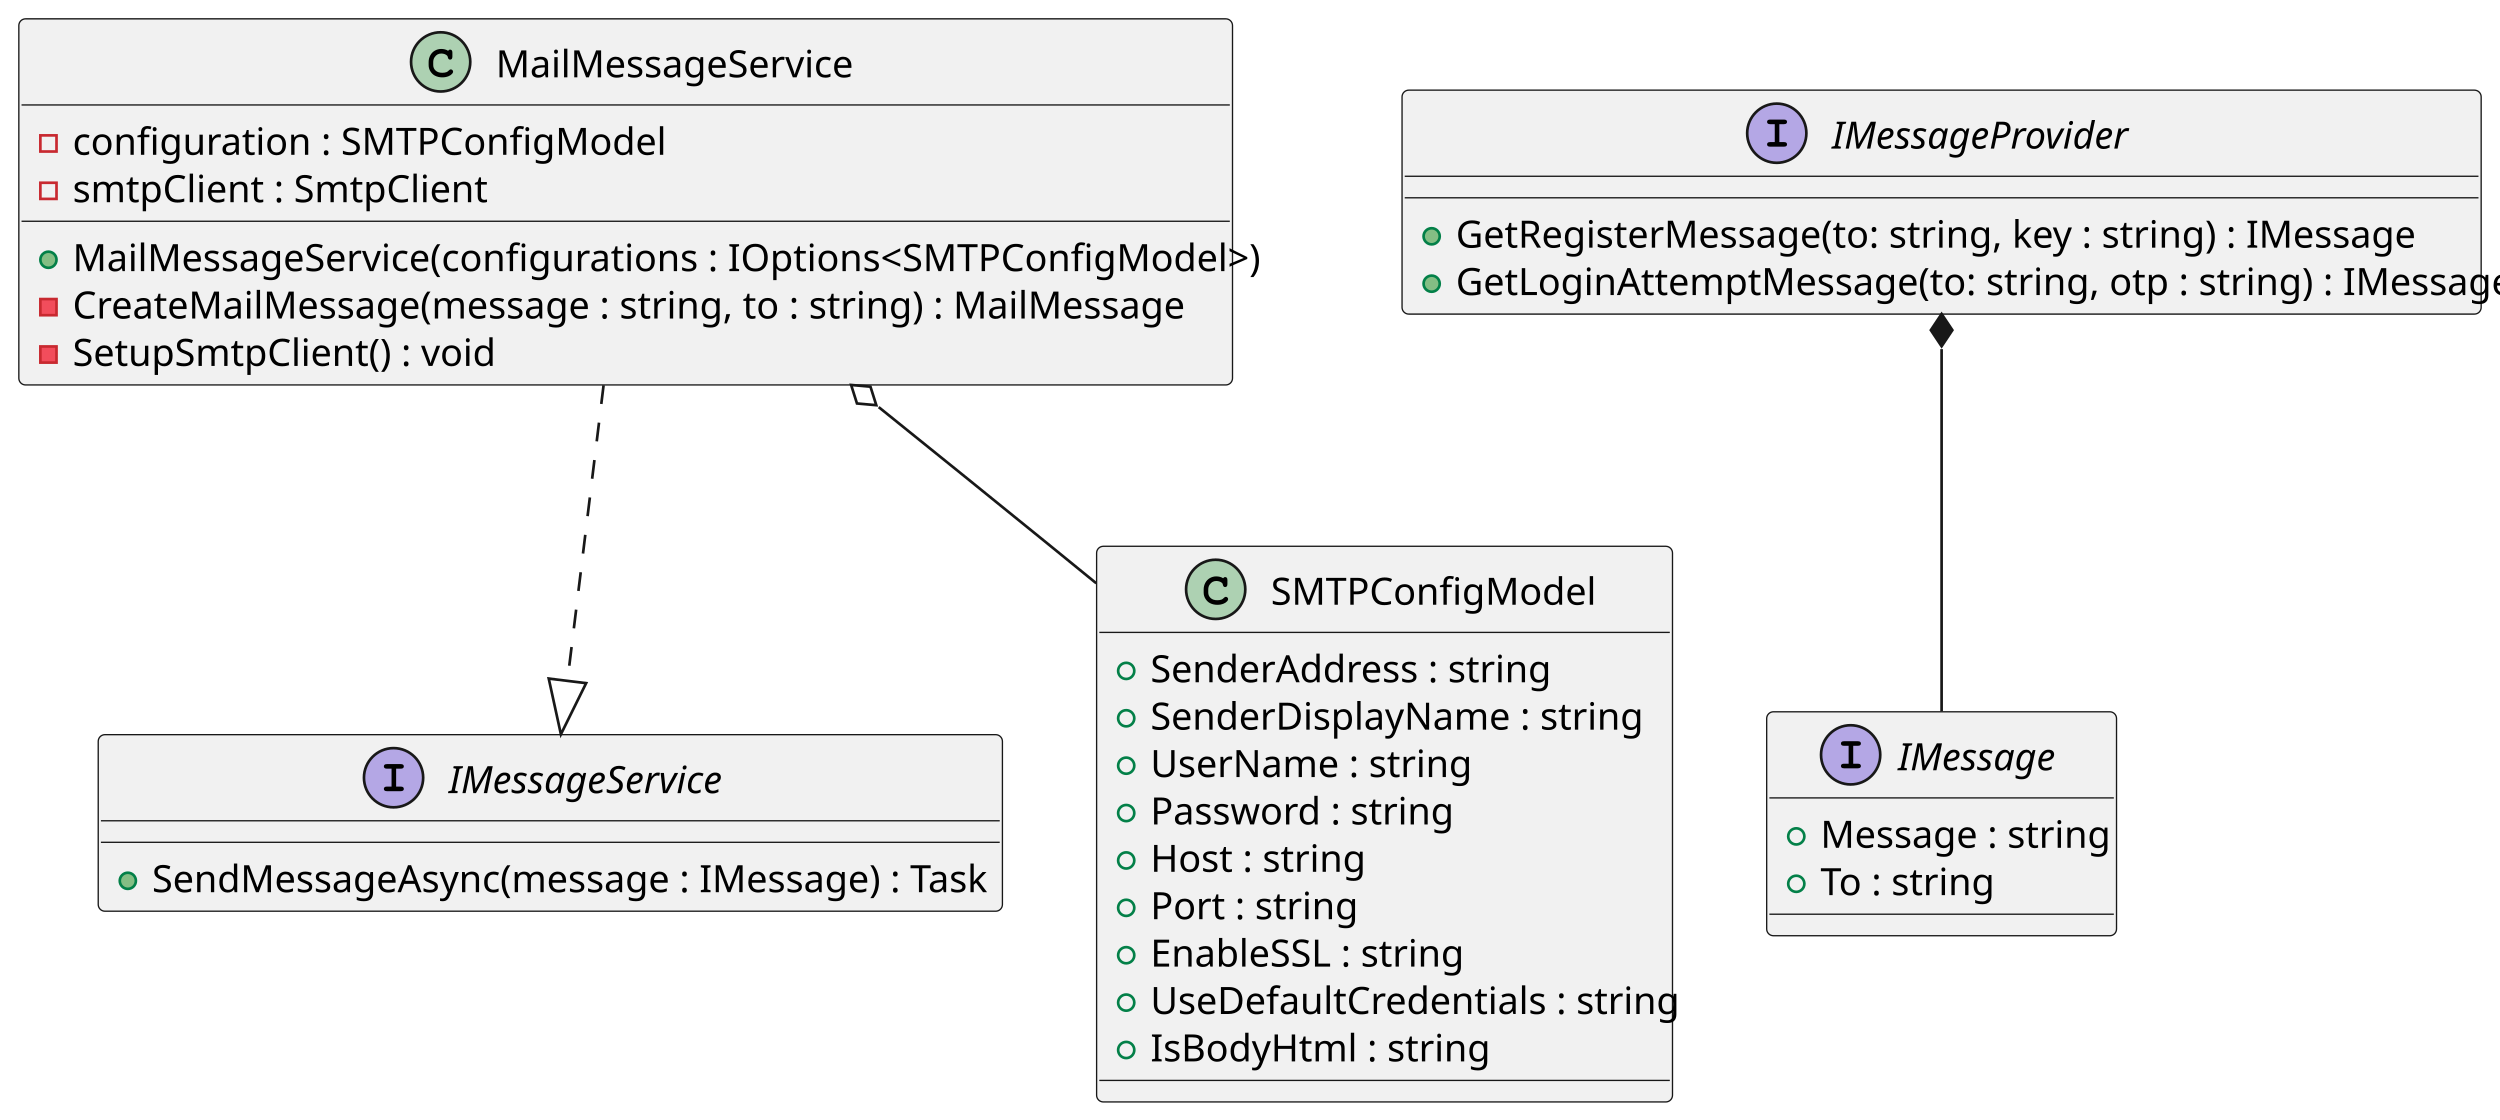
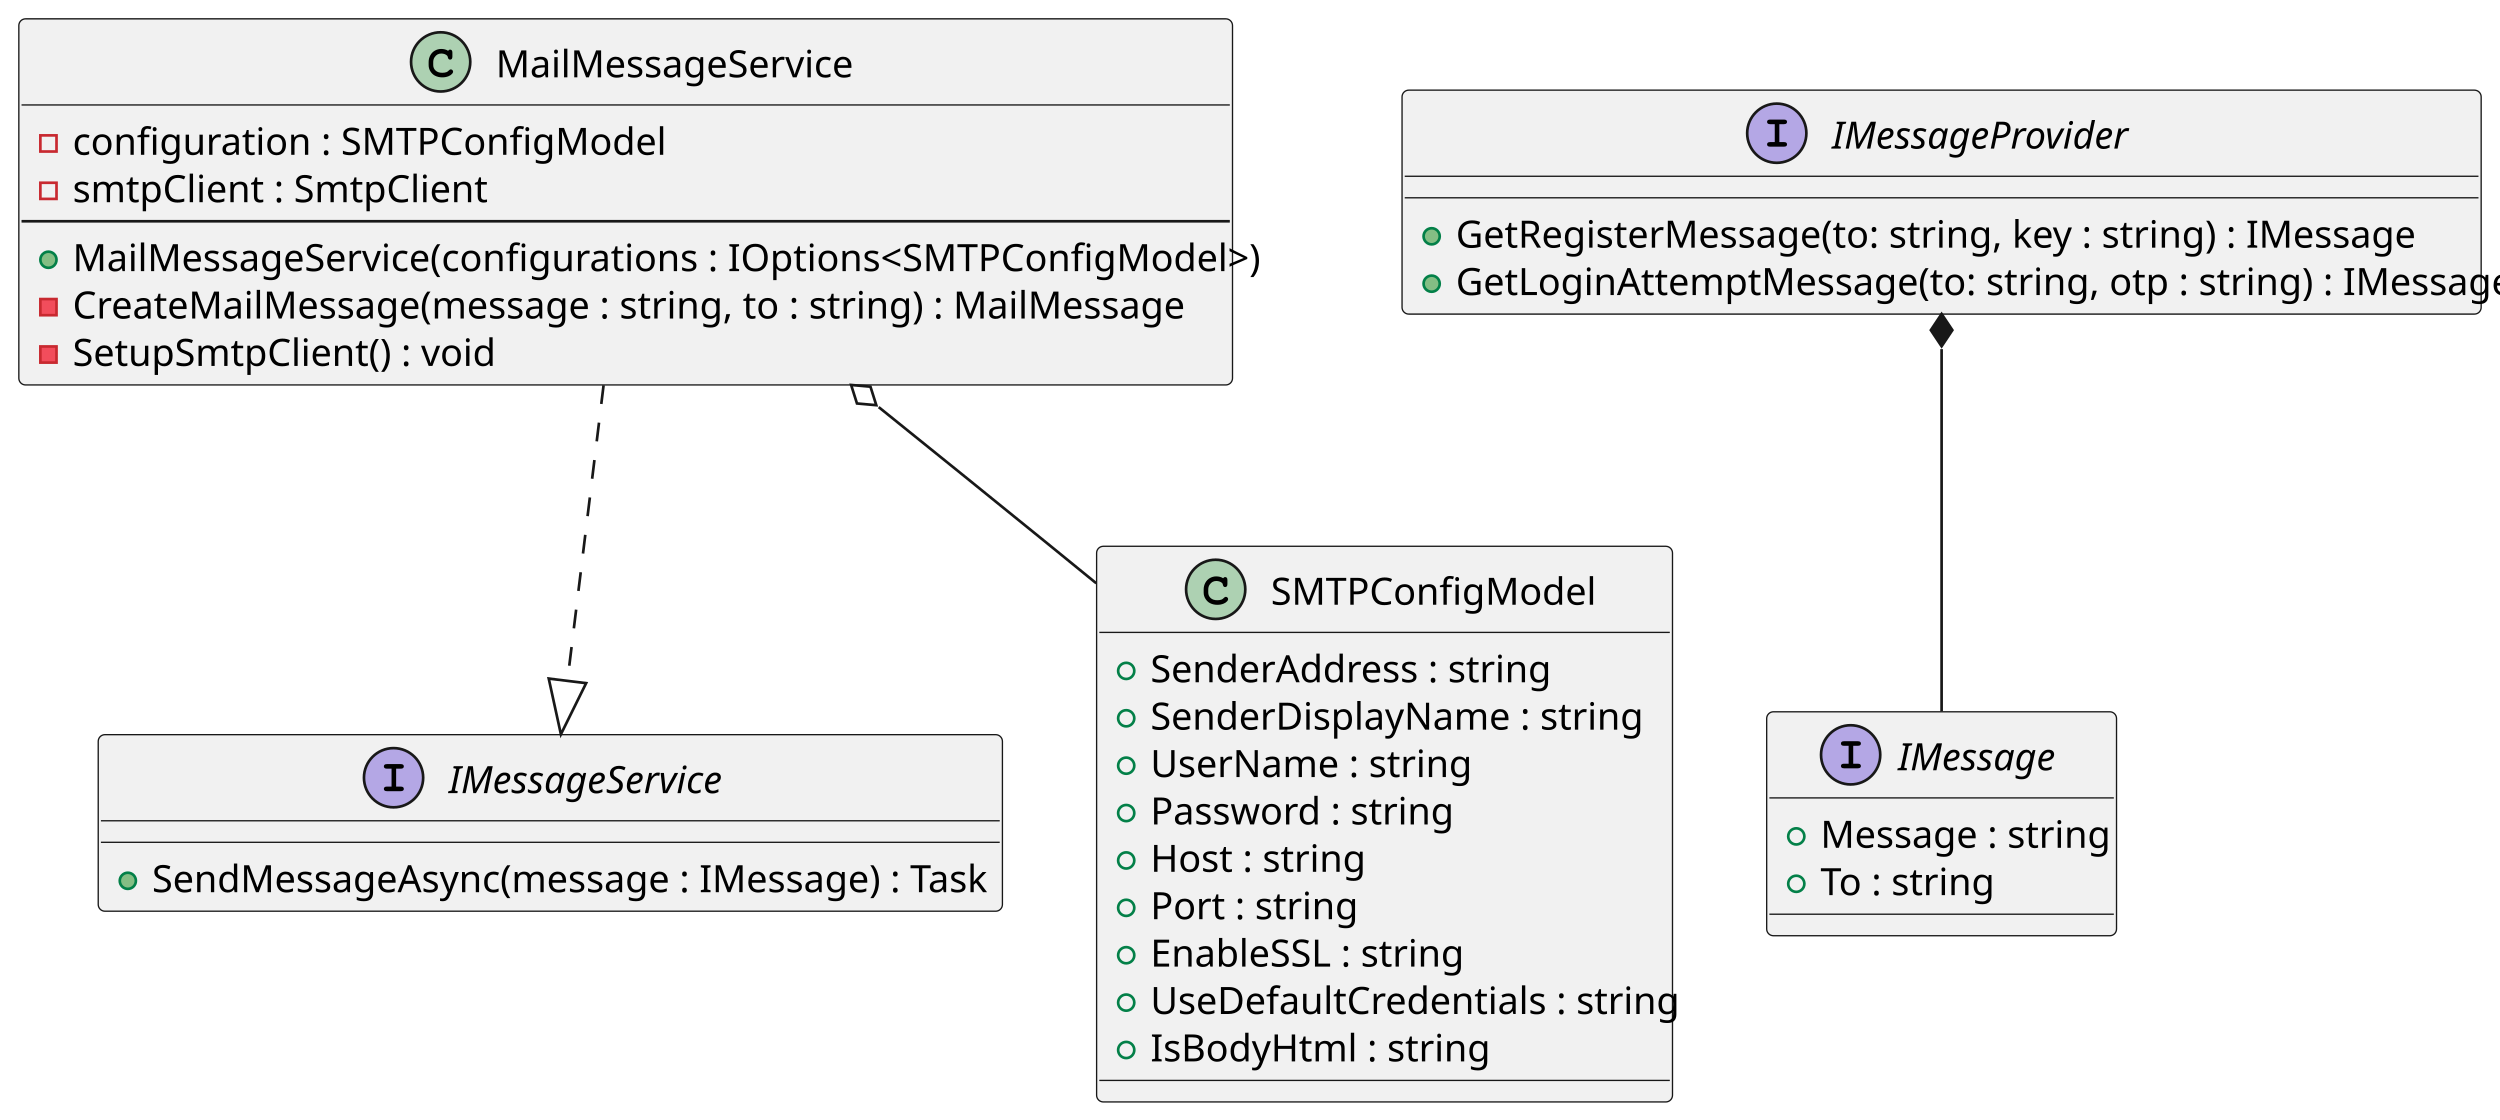
<svg xmlns="http://www.w3.org/2000/svg" contentStyleType="text/css" height="416px" preserveAspectRatio="none" style="width:929px;height:416px;background:#FFFFFF;" version="1.1" viewBox="0 0 929 416" width="929px" zoomAndPan="magnify">
  <defs />
  <g>
    <g id="elem_IMessageService">
      <rect codeLine="5" fill="#F1F1F1" height="65.609" id="IMessageService" rx="2.5" ry="2.5" style="stroke:#181818;stroke-width:0.5;" width="336" x="36.5" y="273" />
      <ellipse cx="146.25" cy="289" fill="#B4A7E5" rx="11" ry="11" style="stroke:#181818;stroke-width:1.0;" />
      <path d="M147.203,285.641 L147.203,292.297 L148.922,292.297 Q149.531,292.297 149.797,292.531 Q150.062,292.766 150.062,293.156 Q150.062,293.531 149.797,293.766 Q149.531,294 148.922,294 L143.781,294 Q143.172,294 142.906,293.766 Q142.641,293.531 142.641,293.141 Q142.641,292.766 142.906,292.531 Q143.172,292.297 143.781,292.297 L145.5,292.297 L145.5,285.641 L143.781,285.641 Q143.172,285.641 142.906,285.406 Q142.641,285.172 142.641,284.781 Q142.641,284.406 142.906,284.172 Q143.172,283.938 143.781,283.938 L148.922,283.938 Q149.531,283.938 149.797,284.172 Q150.062,284.406 150.062,284.781 Q150.062,285.172 149.797,285.406 Q149.531,285.641 148.922,285.641 L147.203,285.641 Z " fill="#000000" />
      <text fill="#000000" font-family="sans-serif" font-size="14" font-style="italic" lengthAdjust="spacing" textLength="108" x="166.75" y="294.728">IMessageService</text>
      <line style="stroke:#181818;stroke-width:0.5;" x1="37.5" x2="371.5" y1="305" y2="305" />
      <line style="stroke:#181818;stroke-width:0.5;" x1="37.5" x2="371.5" y1="313" y2="313" />
      <ellipse cx="47.5" cy="327.305" fill="#84BE84" rx="3" ry="3" style="stroke:#038048;stroke-width:1.0;" />
      <text fill="#000000" font-family="sans-serif" font-size="14" lengthAdjust="spacing" textLength="310" x="56.5" y="331.533">SendMessageAsync(message : IMessage) : Task</text>
    </g>
    <g id="elem_MailMessageService">
      <rect codeLine="9" fill="#F1F1F1" height="136.047" id="MailMessageService" rx="2.5" ry="2.5" style="stroke:#181818;stroke-width:0.5;" width="451" x="7" y="7" />
      <ellipse cx="163.75" cy="23" fill="#ADD1B2" rx="11" ry="11" style="stroke:#181818;stroke-width:1.0;" />
      <path d="M166.516,18.875 Q166.672,18.656 166.859,18.547 Q167.047,18.438 167.266,18.438 Q167.641,18.438 167.875,18.695 Q168.109,18.953 168.109,19.562 L168.109,21.016 Q168.109,21.625 167.875,21.891 Q167.641,22.156 167.266,22.156 Q166.922,22.156 166.719,21.953 Q166.516,21.766 166.406,21.25 Q166.359,20.891 166.172,20.703 Q165.844,20.328 165.234,20.109 Q164.625,19.891 164,19.891 Q163.234,19.891 162.602,20.219 Q161.969,20.547 161.477,21.297 Q160.984,22.047 160.984,23.078 L160.984,24.172 Q160.984,25.406 161.875,26.227 Q162.766,27.047 164.359,27.047 Q165.297,27.047 165.953,26.797 Q166.344,26.641 166.766,26.203 Q167.031,25.938 167.18,25.859 Q167.328,25.781 167.531,25.781 Q167.859,25.781 168.117,26.039 Q168.375,26.297 168.375,26.641 Q168.375,26.984 168.031,27.391 Q167.531,27.969 166.734,28.297 Q165.656,28.75 164.359,28.75 Q162.844,28.75 161.641,28.125 Q160.656,27.625 159.969,26.555 Q159.281,25.484 159.281,24.203 L159.281,23.047 Q159.281,21.719 159.898,20.57 Q160.516,19.422 161.609,18.805 Q162.703,18.188 163.938,18.188 Q164.672,18.188 165.32,18.352 Q165.969,18.516 166.516,18.875 Z " fill="#000000" />
      <text fill="#000000" font-family="sans-serif" font-size="14" lengthAdjust="spacing" textLength="129" x="184.25" y="28.729">MailMessageService</text>
      <line style="stroke:#181818;stroke-width:0.5;" x1="8" x2="457" y1="39" y2="39" />
      <rect fill="none" height="6" style="stroke:#C82930;stroke-width:1.0;" width="6" x="15" y="50.305" />
      <text fill="#000000" font-family="sans-serif" font-size="14" lengthAdjust="spacing" textLength="211" x="27" y="57.533">configuration : SMTPConfigModel</text>
      <rect fill="none" height="6" style="stroke:#C82930;stroke-width:1.0;" width="6" x="15" y="67.914" />
      <text fill="#000000" font-family="sans-serif" font-size="14" lengthAdjust="spacing" textLength="146" x="27" y="75.143">smtpClient : SmtpClient</text>
-       <line style="stroke:#181818;stroke-width:0.5;" x1="8" x2="457" y1="82.219" y2="82.219" />
+       <line style="stroke:#181818;stroke-width:1.0;" x1="8" x2="457" y1="82.219" y2="82.219" />
      <ellipse cx="18" cy="96.523" fill="#84BE84" rx="3" ry="3" style="stroke:#038048;stroke-width:1.0;" />
      <text fill="#000000" font-family="sans-serif" font-size="14" lengthAdjust="spacing" textLength="425" x="27" y="100.752">MailMessageService(configurations : IOptions&lt;SMTPConfigModel&gt;)</text>
      <rect fill="#F24D5C" height="6" style="stroke:#C82930;stroke-width:1.0;" width="6" x="15" y="111.133" />
      <text fill="#000000" font-family="sans-serif" font-size="14" lengthAdjust="spacing" textLength="400" x="27" y="118.361">CreateMailMessage(message : string, to : string) : MailMessage</text>
      <rect fill="#F24D5C" height="6" style="stroke:#C82930;stroke-width:1.0;" width="6" x="15" y="128.742" />
      <text fill="#000000" font-family="sans-serif" font-size="14" lengthAdjust="spacing" textLength="153" x="27" y="135.971">SetupSmtpClient() : void</text>
    </g>
    <g id="elem_SMTPConfigModel">
      <rect codeLine="36" fill="#F1F1F1" height="206.484" id="SMTPConfigModel" rx="2.5" ry="2.5" style="stroke:#181818;stroke-width:0.5;" width="214" x="407.5" y="203" />
      <ellipse cx="451.75" cy="219" fill="#ADD1B2" rx="11" ry="11" style="stroke:#181818;stroke-width:1.0;" />
      <path d="M454.516,214.875 Q454.672,214.656 454.859,214.547 Q455.047,214.438 455.266,214.438 Q455.641,214.438 455.875,214.695 Q456.109,214.953 456.109,215.562 L456.109,217.016 Q456.109,217.625 455.875,217.891 Q455.641,218.156 455.266,218.156 Q454.922,218.156 454.719,217.953 Q454.516,217.766 454.406,217.25 Q454.359,216.891 454.172,216.703 Q453.844,216.328 453.234,216.109 Q452.625,215.891 452,215.891 Q451.234,215.891 450.602,216.219 Q449.969,216.547 449.477,217.297 Q448.984,218.047 448.984,219.078 L448.984,220.172 Q448.984,221.406 449.875,222.227 Q450.766,223.047 452.359,223.047 Q453.297,223.047 453.953,222.797 Q454.344,222.641 454.766,222.203 Q455.031,221.938 455.18,221.859 Q455.328,221.781 455.531,221.781 Q455.859,221.781 456.117,222.039 Q456.375,222.297 456.375,222.641 Q456.375,222.984 456.031,223.391 Q455.531,223.969 454.734,224.297 Q453.656,224.75 452.359,224.75 Q450.844,224.75 449.641,224.125 Q448.656,223.625 447.969,222.555 Q447.281,221.484 447.281,220.203 L447.281,219.047 Q447.281,217.719 447.898,216.57 Q448.516,215.422 449.609,214.805 Q450.703,214.188 451.938,214.188 Q452.672,214.188 453.32,214.352 Q453.969,214.516 454.516,214.875 Z " fill="#000000" />
      <text fill="#000000" font-family="sans-serif" font-size="14" lengthAdjust="spacing" textLength="117" x="472.25" y="224.728">SMTPConfigModel</text>
      <line style="stroke:#181818;stroke-width:0.5;" x1="408.5" x2="620.5" y1="235" y2="235" />
      <ellipse cx="418.5" cy="249.305" fill="none" rx="3" ry="3" style="stroke:#038048;stroke-width:1.0;" />
      <text fill="#000000" font-family="sans-serif" font-size="14" lengthAdjust="spacing" textLength="145" x="427.5" y="253.533">SenderAddress : string</text>
      <ellipse cx="418.5" cy="266.914" fill="none" rx="3" ry="3" style="stroke:#038048;stroke-width:1.0;" />
      <text fill="#000000" font-family="sans-serif" font-size="14" lengthAdjust="spacing" textLength="175" x="427.5" y="271.143">SenderDisplayName : string</text>
      <ellipse cx="418.5" cy="284.523" fill="none" rx="3" ry="3" style="stroke:#038048;stroke-width:1.0;" />
      <text fill="#000000" font-family="sans-serif" font-size="14" lengthAdjust="spacing" textLength="112" x="427.5" y="288.752">UserName : string</text>
      <ellipse cx="418.5" cy="302.133" fill="none" rx="3" ry="3" style="stroke:#038048;stroke-width:1.0;" />
      <text fill="#000000" font-family="sans-serif" font-size="14" lengthAdjust="spacing" textLength="108" x="427.5" y="306.361">Password : string</text>
      <ellipse cx="418.5" cy="319.742" fill="none" rx="3" ry="3" style="stroke:#038048;stroke-width:1.0;" />
      <text fill="#000000" font-family="sans-serif" font-size="14" lengthAdjust="spacing" textLength="75" x="427.5" y="323.971">Host : string</text>
      <ellipse cx="418.5" cy="337.352" fill="none" rx="3" ry="3" style="stroke:#038048;stroke-width:1.0;" />
      <text fill="#000000" font-family="sans-serif" font-size="14" lengthAdjust="spacing" textLength="73" x="427.5" y="341.58">Port : string</text>
      <ellipse cx="418.5" cy="354.961" fill="none" rx="3" ry="3" style="stroke:#038048;stroke-width:1.0;" />
      <text fill="#000000" font-family="sans-serif" font-size="14" lengthAdjust="spacing" textLength="117" x="427.5" y="359.19">EnableSSL : string</text>
      <ellipse cx="418.5" cy="372.57" fill="none" rx="3" ry="3" style="stroke:#038048;stroke-width:1.0;" />
      <text fill="#000000" font-family="sans-serif" font-size="14" lengthAdjust="spacing" textLength="188" x="427.5" y="376.799">UseDefaultCredentials : string</text>
      <ellipse cx="418.5" cy="390.18" fill="none" rx="3" ry="3" style="stroke:#038048;stroke-width:1.0;" />
      <text fill="#000000" font-family="sans-serif" font-size="14" lengthAdjust="spacing" textLength="116" x="427.5" y="394.408">IsBodyHtml : string</text>
      <line style="stroke:#181818;stroke-width:0.5;" x1="408.5" x2="620.5" y1="401.484" y2="401.484" />
    </g>
    <g id="elem_IMessageProvider">
      <rect codeLine="22" fill="#F1F1F1" height="83.219" id="IMessageProvider" rx="2.5" ry="2.5" style="stroke:#181818;stroke-width:0.5;" width="401" x="521" y="33.5" />
      <ellipse cx="660.25" cy="49.5" fill="#B4A7E5" rx="11" ry="11" style="stroke:#181818;stroke-width:1.0;" />
      <path d="M661.203,46.141 L661.203,52.797 L662.922,52.797 Q663.531,52.797 663.797,53.031 Q664.062,53.266 664.062,53.656 Q664.062,54.031 663.797,54.266 Q663.531,54.5 662.922,54.5 L657.781,54.5 Q657.172,54.5 656.906,54.266 Q656.641,54.031 656.641,53.641 Q656.641,53.266 656.906,53.031 Q657.172,52.797 657.781,52.797 L659.5,52.797 L659.5,46.141 L657.781,46.141 Q657.172,46.141 656.906,45.906 Q656.641,45.672 656.641,45.281 Q656.641,44.906 656.906,44.672 Q657.172,44.438 657.781,44.438 L662.922,44.438 Q663.531,44.438 663.797,44.672 Q664.062,44.906 664.062,45.281 Q664.062,45.672 663.797,45.906 Q663.531,46.141 662.922,46.141 L661.203,46.141 Z " fill="#000000" />
      <text fill="#000000" font-family="sans-serif" font-size="14" font-style="italic" lengthAdjust="spacing" textLength="114" x="680.75" y="55.228">IMessageProvider</text>
      <line style="stroke:#181818;stroke-width:0.5;" x1="522" x2="921" y1="65.5" y2="65.5" />
      <line style="stroke:#181818;stroke-width:0.5;" x1="522" x2="921" y1="73.5" y2="73.5" />
      <ellipse cx="532" cy="87.805" fill="#84BE84" rx="3" ry="3" style="stroke:#038048;stroke-width:1.0;" />
      <text fill="#000000" font-family="sans-serif" font-size="14" lengthAdjust="spacing" textLength="347" x="541" y="92.033">GetRegisterMessage(to: string, key : string) : IMessage</text>
      <ellipse cx="532" cy="105.414" fill="#84BE84" rx="3" ry="3" style="stroke:#038048;stroke-width:1.0;" />
      <text fill="#000000" font-family="sans-serif" font-size="14" lengthAdjust="spacing" textLength="375" x="541" y="109.643">GetLoginAttemptMessage(to: string, otp : string) : IMessage</text>
    </g>
    <g id="elem_IMessage">
      <rect codeLine="30" fill="#F1F1F1" height="83.219" id="IMessage" rx="2.5" ry="2.5" style="stroke:#181818;stroke-width:0.5;" width="130" x="656.5" y="264.5" />
      <ellipse cx="687.7" cy="280.5" fill="#B4A7E5" rx="11" ry="11" style="stroke:#181818;stroke-width:1.0;" />
      <path d="M688.653,277.141 L688.653,283.797 L690.372,283.797 Q690.981,283.797 691.247,284.031 Q691.513,284.266 691.513,284.656 Q691.513,285.031 691.247,285.266 Q690.981,285.5 690.372,285.5 L685.231,285.5 Q684.622,285.5 684.356,285.266 Q684.091,285.031 684.091,284.641 Q684.091,284.266 684.356,284.031 Q684.622,283.797 685.231,283.797 L686.95,283.797 L686.95,277.141 L685.231,277.141 Q684.622,277.141 684.356,276.906 Q684.091,276.672 684.091,276.281 Q684.091,275.906 684.356,275.672 Q684.622,275.438 685.231,275.438 L690.372,275.438 Q690.981,275.438 691.247,275.672 Q691.513,275.906 691.513,276.281 Q691.513,276.672 691.247,276.906 Q690.981,277.141 690.372,277.141 L688.653,277.141 Z " fill="#000000" />
      <text fill="#000000" font-family="sans-serif" font-size="14" font-style="italic" lengthAdjust="spacing" textLength="62" x="705.3" y="286.228">IMessage</text>
      <line style="stroke:#181818;stroke-width:0.5;" x1="657.5" x2="785.5" y1="296.5" y2="296.5" />
      <ellipse cx="667.5" cy="310.805" fill="none" rx="3" ry="3" style="stroke:#038048;stroke-width:1.0;" />
      <text fill="#000000" font-family="sans-serif" font-size="14" lengthAdjust="spacing" textLength="104" x="676.5" y="315.033">Message : string</text>
      <ellipse cx="667.5" cy="328.414" fill="none" rx="3" ry="3" style="stroke:#038048;stroke-width:1.0;" />
      <text fill="#000000" font-family="sans-serif" font-size="14" lengthAdjust="spacing" textLength="64" x="676.5" y="332.643">To : string</text>
      <line style="stroke:#181818;stroke-width:0.5;" x1="657.5" x2="785.5" y1="339.719" y2="339.719" />
    </g>
    <g id="link_MailMessageService_IMessageService">
      <path codeLine="19" d="M224.29,143.16 C220.02,178.07 214.88,220.1 210.91,252.59 " fill="none" id="MailMessageService-to-IMessageService" style="stroke:#181818;stroke-width:1.0;stroke-dasharray:7.0,7.0;" />
      <polygon fill="none" points="217.81,253.86,208.43,272.86,203.91,252.16,217.81,253.86" style="stroke:#181818;stroke-width:1.0;" />
    </g>
    <g id="link_MailMessageService_SMTPConfigModel">
      <path codeLine="20" d="M326.53,151.29 C347.61,168.26 369.85,186.21 390.5,203 C396.02,207.48 401.66,212.09 407.36,216.74 " fill="none" id="MailMessageService-backto-SMTPConfigModel" style="stroke:#181818;stroke-width:1.0;" />
      <polygon fill="none" points="316.28,143.05,318.45,149.927,325.632,150.569,323.462,143.692,316.28,143.05" style="stroke:#181818;stroke-width:1.0;" />
    </g>
    <g id="link_IMessageProvider_IMessage">
      <path codeLine="27" d="M721.5,129.75 C721.5,170.91 721.5,226.82 721.5,264.32 " fill="none" id="IMessageProvider-backto-IMessage" style="stroke:#181818;stroke-width:1.0;" />
      <polygon fill="#181818" points="721.5,116.68,717.5,122.68,721.5,128.68,725.5,122.68,721.5,116.68" style="stroke:#181818;stroke-width:1.0;" />
    </g>
  </g>
</svg>
